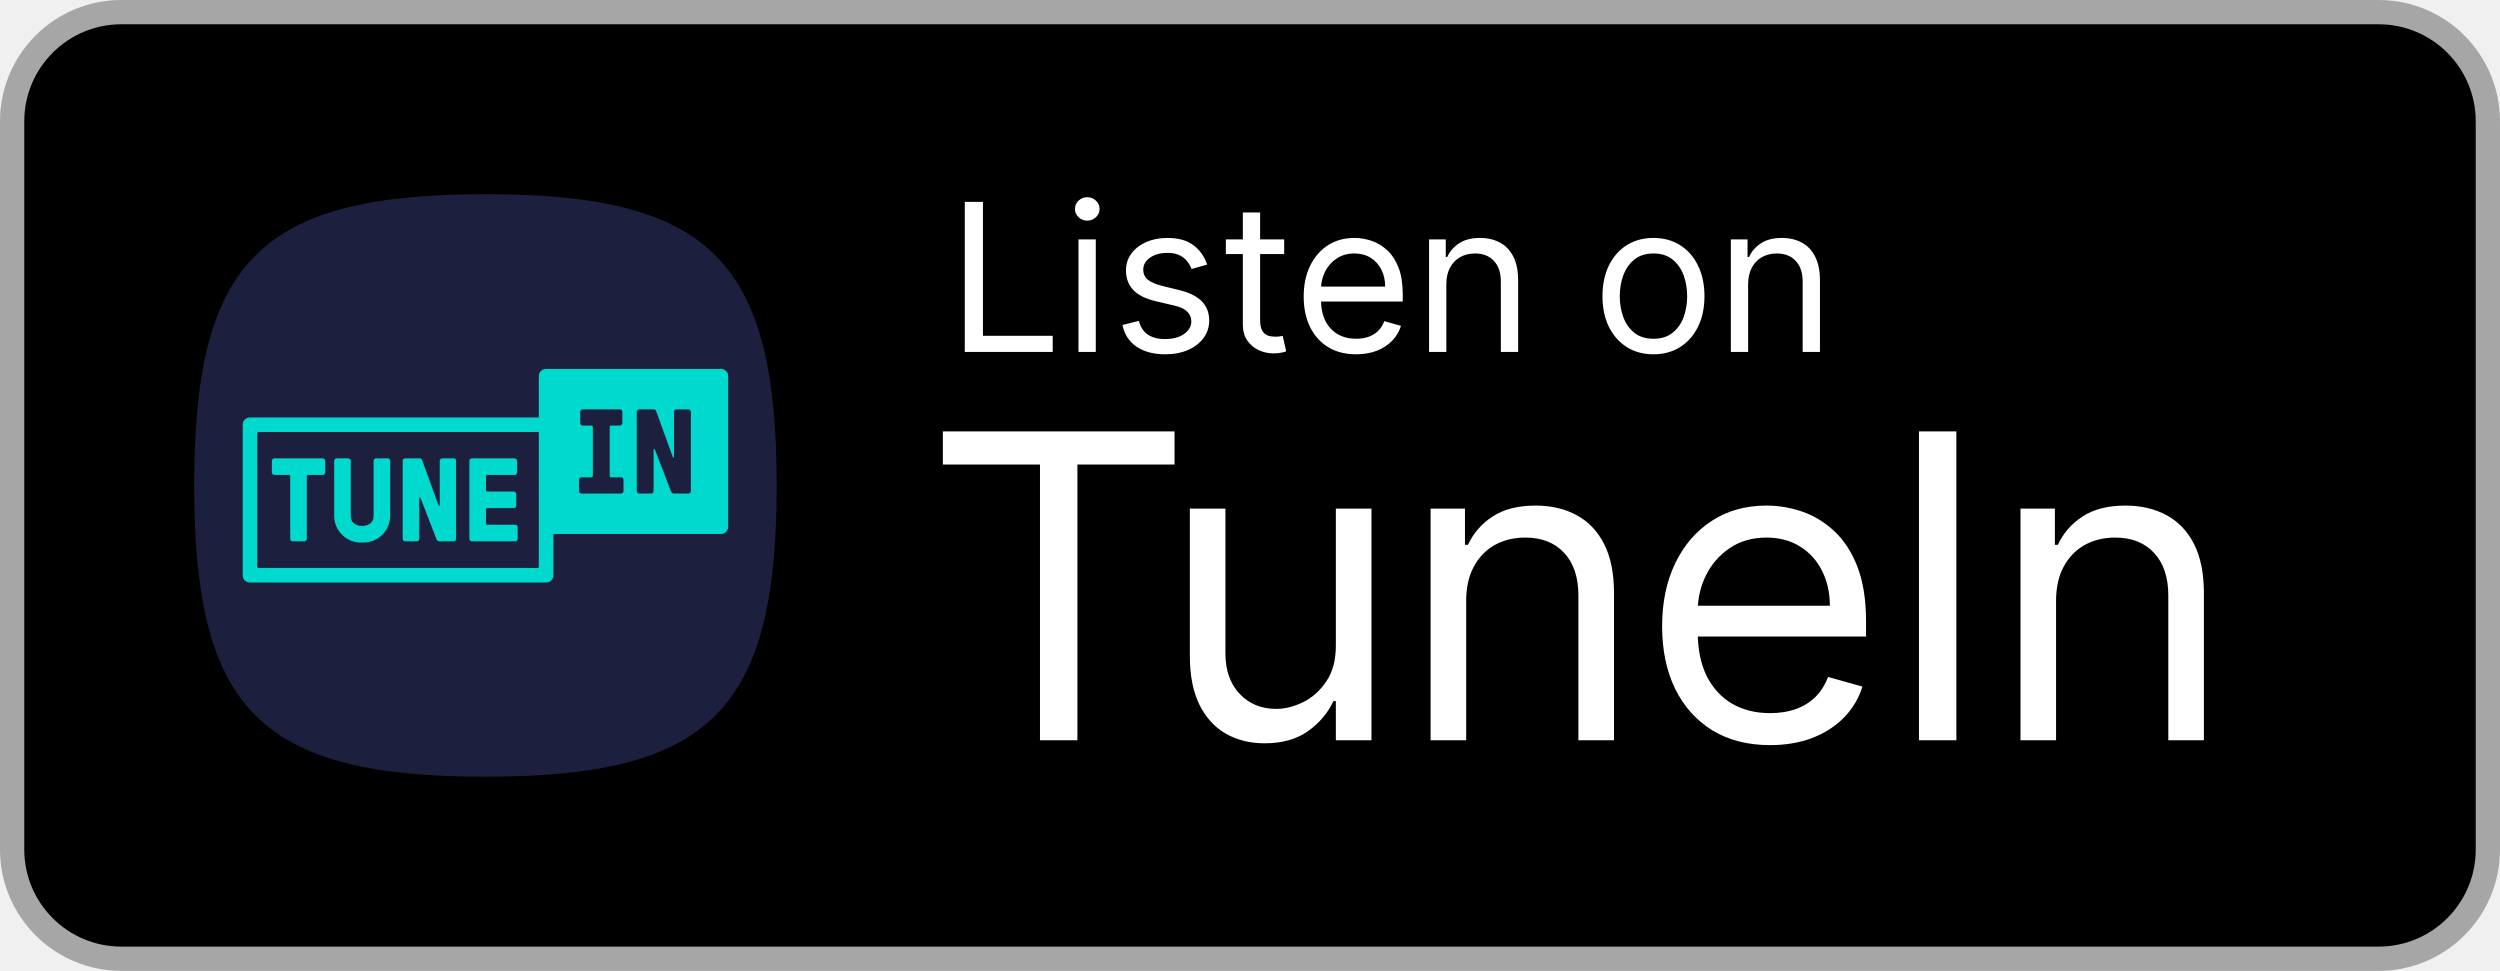
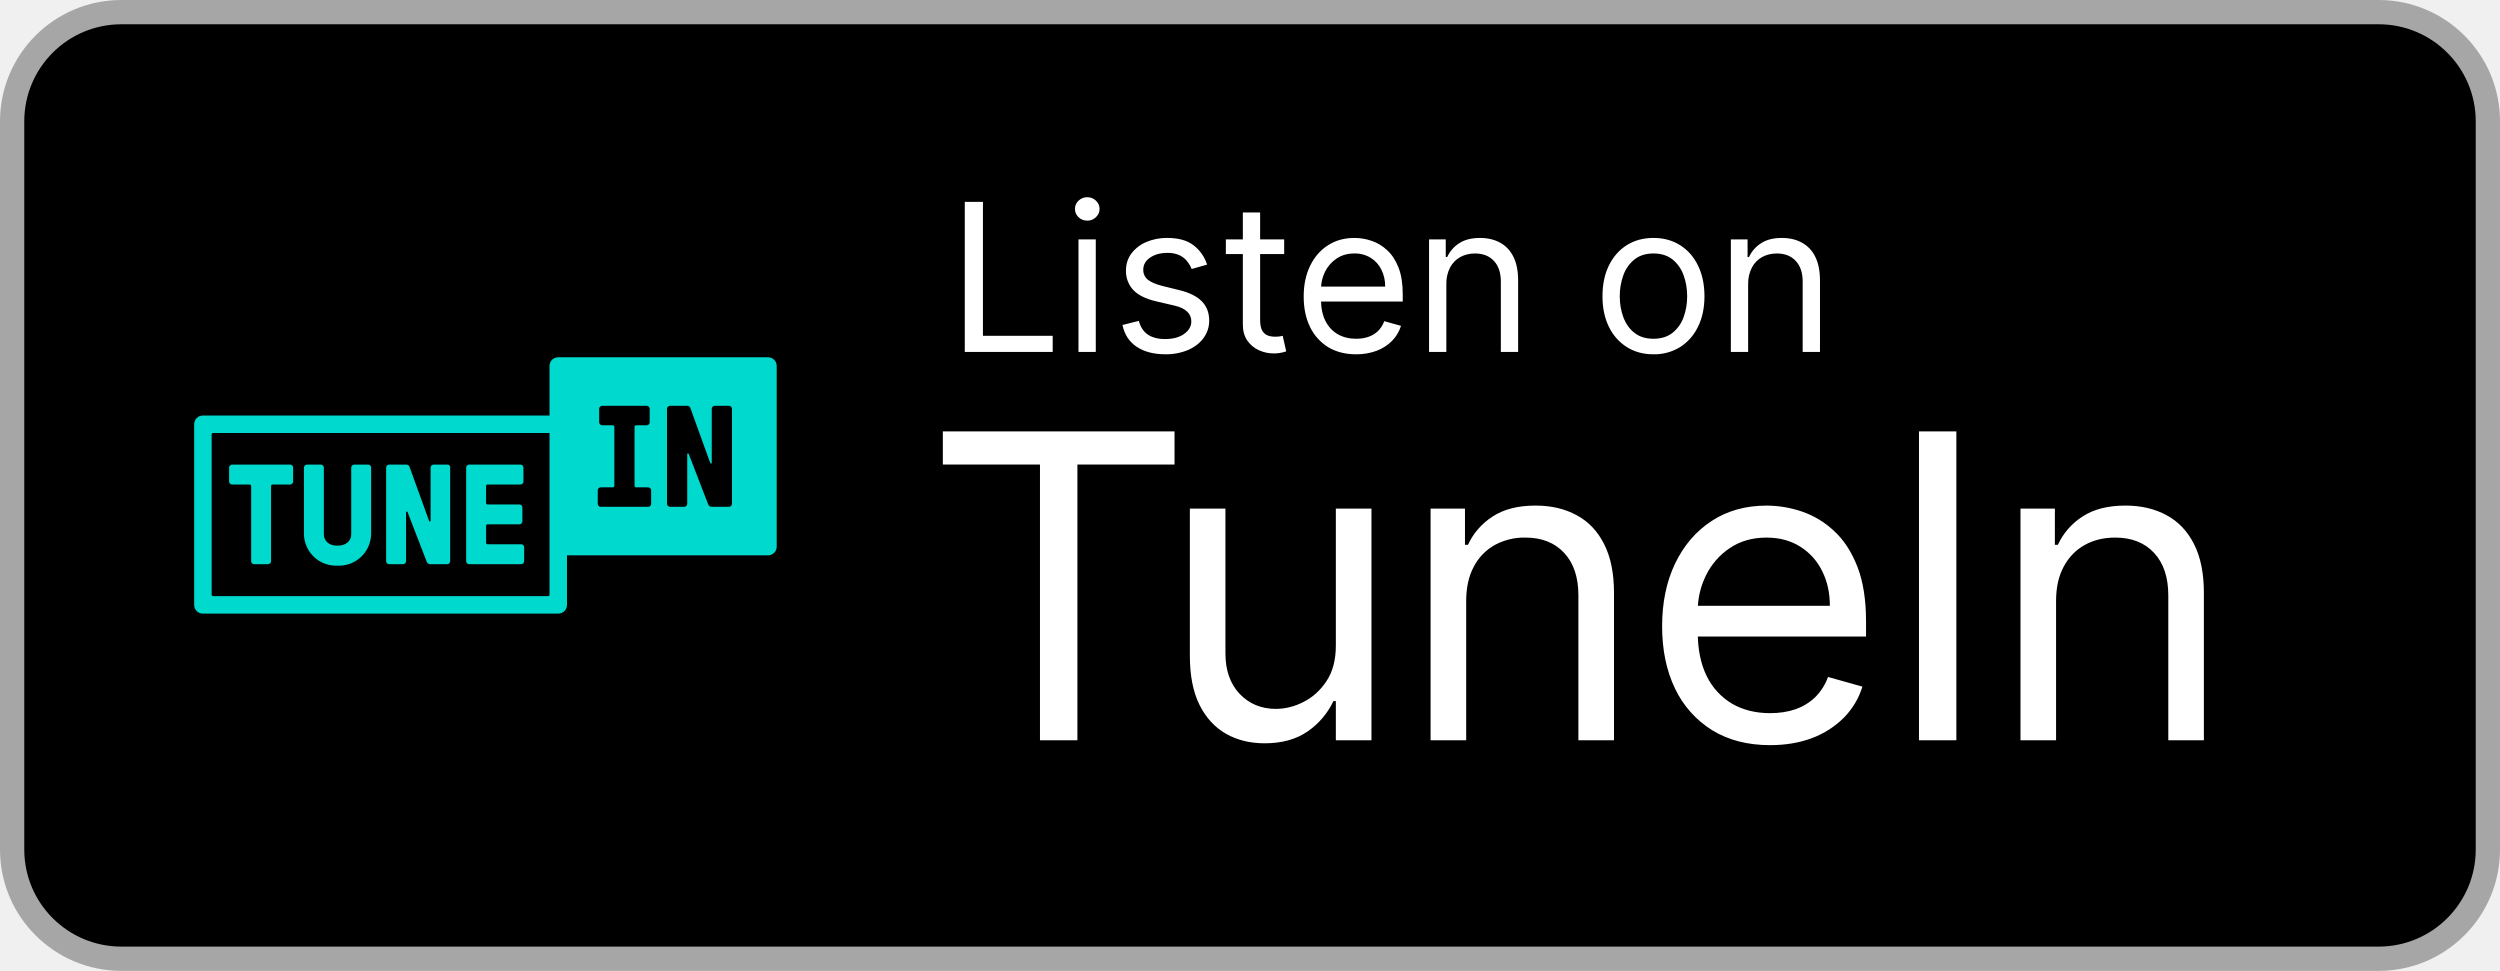
- <svg xmlns="http://www.w3.org/2000/svg" width="103" height="40" viewBox="0 0 103 40" fill="none">
-   <rect x="0.5" y="0.5" width="102" height="39" rx="4.5" fill="black" />
-   <g clip-path="url(#clip0_101_7982)">
-     <path d="M10.525 29.475C8.683 27.634 8 24.634 8 20C8 15.366 8.683 12.366 10.525 10.525C12.366 8.683 15.366 8 20 8C24.634 8 27.634 8.683 29.475 10.525C31.317 12.366 32 15.366 32 20C32 24.634 31.317 27.634 29.475 29.475C27.634 31.317 24.634 32 20 32C15.366 32 12.366 31.317 10.525 29.475Z" fill="#1C1F3E" />
-     <path d="M13.398 18.982V19.47C13.396 19.496 13.385 19.52 13.367 19.538C13.349 19.556 13.325 19.566 13.3 19.568H12.689C12.677 19.569 12.665 19.574 12.656 19.583C12.647 19.592 12.641 19.604 12.64 19.617V22.206C12.639 22.231 12.628 22.255 12.61 22.273C12.592 22.291 12.568 22.302 12.543 22.304H12.054C12.029 22.302 12.005 22.291 11.987 22.273C11.969 22.255 11.958 22.231 11.957 22.206V19.617C11.956 19.604 11.95 19.592 11.941 19.583C11.932 19.574 11.92 19.569 11.908 19.568H11.297C11.272 19.566 11.248 19.555 11.23 19.538C11.212 19.52 11.201 19.496 11.199 19.47V18.982C11.201 18.957 11.212 18.933 11.23 18.915C11.248 18.897 11.272 18.886 11.297 18.884H13.3C13.325 18.886 13.349 18.897 13.367 18.915C13.385 18.933 13.396 18.957 13.398 18.982V18.982ZM15.979 18.884H15.49C15.465 18.886 15.441 18.897 15.423 18.915C15.405 18.933 15.394 18.957 15.392 18.982V21.278C15.392 21.498 15.221 21.669 14.916 21.669C14.623 21.669 14.452 21.498 14.452 21.278V18.982C14.45 18.957 14.439 18.933 14.421 18.915C14.403 18.897 14.38 18.886 14.354 18.884H13.866C13.841 18.886 13.817 18.897 13.799 18.915C13.781 18.933 13.77 18.957 13.768 18.982V21.278C13.772 21.424 13.804 21.568 13.864 21.702C13.924 21.836 14.01 21.956 14.117 22.056C14.223 22.156 14.349 22.234 14.486 22.285C14.624 22.336 14.77 22.359 14.916 22.352C15.063 22.36 15.21 22.338 15.349 22.287C15.487 22.237 15.614 22.16 15.722 22.059C15.83 21.959 15.917 21.838 15.978 21.704C16.039 21.57 16.072 21.425 16.076 21.278V18.982C16.074 18.957 16.064 18.933 16.046 18.915C16.028 18.897 16.004 18.886 15.978 18.884H15.979ZM18.704 18.884H18.215C18.19 18.886 18.166 18.897 18.148 18.915C18.13 18.933 18.119 18.957 18.117 18.982V20.814C18.117 20.819 18.115 20.825 18.111 20.829C18.108 20.834 18.103 20.837 18.098 20.838C18.092 20.84 18.086 20.839 18.081 20.837C18.076 20.835 18.071 20.831 18.069 20.826L17.397 18.97C17.39 18.943 17.375 18.919 17.352 18.904C17.329 18.888 17.302 18.881 17.275 18.884H16.688C16.663 18.886 16.639 18.897 16.621 18.915C16.603 18.933 16.593 18.957 16.591 18.982V22.206C16.593 22.231 16.603 22.255 16.621 22.273C16.639 22.291 16.663 22.302 16.688 22.304H17.177C17.202 22.302 17.226 22.291 17.244 22.273C17.262 22.255 17.273 22.231 17.275 22.206V20.521C17.275 20.515 17.277 20.509 17.28 20.505C17.284 20.501 17.289 20.498 17.294 20.496C17.3 20.495 17.306 20.495 17.311 20.497C17.316 20.5 17.321 20.503 17.323 20.509L17.983 22.218C17.993 22.245 18.011 22.268 18.035 22.284C18.06 22.299 18.089 22.306 18.117 22.304H18.691C18.717 22.302 18.741 22.291 18.759 22.273C18.776 22.255 18.787 22.231 18.789 22.206V18.982C18.791 18.97 18.79 18.957 18.786 18.946C18.782 18.934 18.776 18.923 18.768 18.914C18.76 18.904 18.75 18.897 18.739 18.892C18.728 18.887 18.716 18.884 18.703 18.884H18.704ZM21.231 21.62H20.071C20.059 21.619 20.047 21.613 20.038 21.605C20.029 21.596 20.023 21.584 20.023 21.571V20.985C20.023 20.972 20.029 20.96 20.038 20.951C20.047 20.942 20.059 20.937 20.071 20.936H21.171C21.196 20.934 21.22 20.923 21.238 20.905C21.256 20.887 21.267 20.864 21.268 20.838V20.35C21.267 20.324 21.256 20.3 21.238 20.283C21.22 20.265 21.196 20.254 21.171 20.252H20.071C20.059 20.251 20.047 20.246 20.038 20.237C20.029 20.228 20.023 20.216 20.022 20.203V19.617C20.023 19.604 20.029 19.592 20.038 19.583C20.047 19.574 20.059 19.569 20.071 19.568H21.207C21.232 19.566 21.256 19.555 21.274 19.538C21.292 19.52 21.303 19.496 21.305 19.47V18.982C21.303 18.957 21.292 18.933 21.274 18.915C21.256 18.897 21.232 18.886 21.207 18.884H19.436C19.411 18.886 19.387 18.897 19.369 18.915C19.351 18.933 19.34 18.957 19.338 18.982V22.206C19.34 22.231 19.351 22.255 19.369 22.273C19.387 22.291 19.411 22.302 19.436 22.304H21.231C21.257 22.302 21.28 22.291 21.298 22.273C21.316 22.255 21.327 22.231 21.329 22.206V21.718C21.327 21.692 21.316 21.668 21.299 21.65C21.281 21.632 21.257 21.622 21.231 21.62V21.62ZM29.7 15.2H22.5C22.46 15.199 22.421 15.206 22.384 15.221C22.348 15.236 22.314 15.258 22.286 15.286C22.258 15.314 22.236 15.347 22.221 15.384C22.207 15.421 22.199 15.46 22.2 15.5V17.2H10.3C10.261 17.199 10.221 17.206 10.184 17.221C10.148 17.236 10.114 17.258 10.086 17.286C10.058 17.314 10.036 17.347 10.021 17.384C10.007 17.421 9.999 17.46 10 17.5V23.7C9.999 23.739 10.007 23.779 10.021 23.815C10.036 23.852 10.058 23.886 10.086 23.913C10.114 23.942 10.148 23.964 10.184 23.978C10.221 23.993 10.261 24 10.3 24H22.5C22.54 24 22.579 23.993 22.616 23.978C22.652 23.964 22.686 23.942 22.714 23.913C22.742 23.886 22.764 23.852 22.779 23.815C22.794 23.779 22.801 23.739 22.8 23.7V22H29.7C29.74 22 29.779 21.993 29.816 21.978C29.852 21.964 29.886 21.942 29.914 21.913C29.942 21.886 29.964 21.852 29.979 21.815C29.994 21.779 30.001 21.739 30 21.7V15.5C30.001 15.46 29.994 15.421 29.979 15.384C29.964 15.347 29.942 15.314 29.914 15.286C29.886 15.258 29.852 15.236 29.816 15.221C29.779 15.206 29.74 15.199 29.7 15.2ZM22.2 23.35C22.201 23.356 22.199 23.363 22.197 23.369C22.195 23.376 22.191 23.381 22.186 23.386C22.182 23.391 22.176 23.394 22.17 23.397C22.163 23.399 22.157 23.4 22.15 23.4H10.65C10.643 23.4 10.637 23.399 10.63 23.397C10.624 23.394 10.618 23.391 10.614 23.386C10.609 23.381 10.605 23.376 10.603 23.369C10.601 23.363 10.6 23.356 10.6 23.35V17.85C10.6 17.843 10.601 17.836 10.603 17.83C10.605 17.824 10.609 17.818 10.614 17.814C10.618 17.809 10.624 17.805 10.63 17.803C10.637 17.8 10.643 17.799 10.65 17.8H22.2V23.35ZM25.689 20.235C25.688 20.261 25.677 20.285 25.658 20.303C25.64 20.321 25.616 20.332 25.59 20.334H23.955C23.929 20.332 23.905 20.321 23.887 20.303C23.869 20.285 23.858 20.261 23.856 20.235V19.764C23.858 19.738 23.869 19.714 23.887 19.696C23.905 19.678 23.929 19.667 23.955 19.665H24.376C24.389 19.664 24.401 19.659 24.41 19.649C24.419 19.64 24.425 19.628 24.426 19.615V17.584C24.425 17.571 24.419 17.559 24.41 17.55C24.401 17.541 24.389 17.535 24.376 17.535H24.005C23.979 17.533 23.955 17.522 23.936 17.503C23.918 17.485 23.907 17.461 23.905 17.435V16.965C23.907 16.939 23.918 16.915 23.936 16.897C23.955 16.878 23.979 16.867 24.005 16.866H25.541C25.566 16.867 25.59 16.878 25.609 16.897C25.627 16.915 25.638 16.939 25.64 16.965V17.436C25.638 17.461 25.627 17.485 25.609 17.504C25.59 17.522 25.566 17.533 25.541 17.535H25.169C25.156 17.535 25.144 17.541 25.135 17.55C25.126 17.559 25.12 17.571 25.119 17.584V19.616C25.12 19.628 25.126 19.64 25.135 19.65C25.144 19.659 25.156 19.664 25.169 19.665H25.59C25.616 19.667 25.64 19.678 25.658 19.696C25.676 19.714 25.687 19.738 25.689 19.764L25.689 20.235ZM28.464 20.235C28.462 20.261 28.451 20.285 28.433 20.303C28.415 20.321 28.391 20.332 28.365 20.334H27.783C27.754 20.337 27.724 20.33 27.7 20.314C27.675 20.298 27.656 20.275 27.646 20.247L26.978 18.513C26.975 18.508 26.97 18.504 26.965 18.502C26.96 18.5 26.954 18.499 26.948 18.501C26.943 18.502 26.938 18.505 26.934 18.51C26.93 18.514 26.928 18.52 26.928 18.525V20.235C26.926 20.261 26.915 20.285 26.897 20.303C26.879 20.321 26.855 20.332 26.829 20.334H26.334C26.308 20.332 26.284 20.321 26.265 20.303C26.247 20.285 26.236 20.261 26.234 20.235V16.965C26.236 16.939 26.247 16.915 26.265 16.897C26.284 16.878 26.308 16.867 26.334 16.866H26.916C26.943 16.862 26.971 16.869 26.994 16.885C27.017 16.901 27.033 16.925 27.04 16.952L27.721 18.835C27.724 18.84 27.728 18.844 27.733 18.846C27.739 18.849 27.745 18.849 27.75 18.848C27.756 18.846 27.761 18.843 27.764 18.838C27.768 18.834 27.77 18.828 27.77 18.823V16.965C27.772 16.939 27.783 16.915 27.801 16.897C27.82 16.878 27.844 16.867 27.869 16.866H28.365C28.391 16.867 28.415 16.878 28.433 16.897C28.451 16.915 28.462 16.939 28.464 16.965V20.235Z" fill="#00D9CD" />
+ <svg xmlns="http://www.w3.org/2000/svg" width="103" height="40" fill="none" viewBox="0 0 103 40">
+   <rect width="102" height="39" x=".5" y=".5" fill="#000" rx="4.5" />
+   <rect width="102" height="39" x=".5" y=".5" stroke="#A6A6A6" rx="4.5" />
+   <g clip-path="url(#a)">
+     <path fill="#00D9CD" d="M12.077 19.259v.586a.126.126 0 0 1-.117.117h-.733a.063.063 0 0 0-.059.059v3.106a.125.125 0 0 1-.117.118h-.586a.126.126 0 0 1-.117-.118v-3.106a.063.063 0 0 0-.059-.059h-.732a.126.126 0 0 1-.118-.117v-.586a.126.126 0 0 1 .118-.118h2.403a.126.126 0 0 1 .117.118Zm3.097-.118h-.586a.126.126 0 0 0-.117.118v2.755c0 .264-.205.469-.572.469-.351 0-.557-.206-.557-.47V19.26a.126.126 0 0 0-.117-.118h-.586a.126.126 0 0 0-.117.118v2.755a1.322 1.322 0 0 0 1.377 1.29 1.327 1.327 0 0 0 1.392-1.29V19.26a.125.125 0 0 0-.117-.118Zm3.27 0h-.586a.126.126 0 0 0-.117.118v2.198a.032.032 0 0 1-.024.029.031.031 0 0 1-.035-.015l-.806-2.227a.134.134 0 0 0-.146-.102h-.704a.125.125 0 0 0-.117.117v3.869a.126.126 0 0 0 .117.117h.586a.126.126 0 0 0 .118-.117v-2.023c0-.007.002-.013.006-.019a.032.032 0 0 1 .052.004l.792 2.052a.155.155 0 0 0 .16.103h.69a.126.126 0 0 0 .117-.118V19.26a.104.104 0 0 0-.103-.118Zm3.034 3.283h-1.392a.063.063 0 0 1-.059-.059v-.703a.063.063 0 0 1 .059-.059h1.319a.126.126 0 0 0 .117-.117V20.9a.125.125 0 0 0-.117-.117h-1.32a.063.063 0 0 1-.059-.059v-.703a.063.063 0 0 1 .06-.059h1.362a.127.127 0 0 0 .118-.117v-.586a.125.125 0 0 0-.118-.118h-2.125a.126.126 0 0 0-.117.118v3.868a.126.126 0 0 0 .117.118h2.154a.126.126 0 0 0 .118-.118v-.586a.126.126 0 0 0-.117-.117ZM31.64 14.72H23a.355.355 0 0 0-.36.36v2.04H8.36a.355.355 0 0 0-.36.36v7.44a.354.354 0 0 0 .36.36H23a.355.355 0 0 0 .36-.36v-2.04h8.28a.354.354 0 0 0 .36-.36v-7.44a.353.353 0 0 0-.36-.36Zm-9 9.78a.057.057 0 0 1-.037.056.057.057 0 0 1-.023.004H8.78a.057.057 0 0 1-.056-.037.057.057 0 0 1-.004-.023v-6.6a.057.057 0 0 1 .06-.06h13.86v6.66Zm4.187-3.738a.128.128 0 0 1-.119.119h-1.962a.128.128 0 0 1-.119-.119v-.565a.127.127 0 0 1 .119-.119h.505a.064.064 0 0 0 .06-.06v-2.437a.063.063 0 0 0-.06-.06h-.446a.128.128 0 0 1-.119-.118v-.565a.128.128 0 0 1 .12-.119h1.843a.128.128 0 0 1 .118.119v.565a.128.128 0 0 1-.118.119h-.446a.063.063 0 0 0-.041.018.063.063 0 0 0-.019.041v2.438a.064.064 0 0 0 .06.06h.505a.128.128 0 0 1 .119.118v.565Zm3.33 0a.128.128 0 0 1-.12.119h-.698a.157.157 0 0 1-.163-.104l-.803-2.081a.032.032 0 0 0-.035-.015.032.032 0 0 0-.024.03v2.051a.128.128 0 0 1-.12.119H27.6a.128.128 0 0 1-.119-.119v-3.924a.128.128 0 0 1 .119-.119h.699a.136.136 0 0 1 .148.104l.818 2.26a.032.032 0 0 0 .035.014.032.032 0 0 0 .024-.03v-2.229a.127.127 0 0 1 .12-.119h.594a.128.128 0 0 1 .119.119v3.924Z" />
  </g>
-   <path d="M39.749 14.5V8.318H40.497V13.836H43.371V14.5H39.749ZM44.433 14.5V9.864H45.146V14.5H44.433ZM44.795 9.091C44.657 9.091 44.537 9.044 44.436 8.949C44.338 8.854 44.288 8.741 44.288 8.608C44.288 8.475 44.338 8.361 44.436 8.267C44.537 8.172 44.657 8.125 44.795 8.125C44.934 8.125 45.053 8.172 45.152 8.267C45.252 8.361 45.303 8.475 45.303 8.608C45.303 8.741 45.252 8.854 45.152 8.949C45.053 9.044 44.934 9.091 44.795 9.091ZM49.734 10.902L49.094 11.083C49.054 10.976 48.995 10.873 48.916 10.772C48.84 10.67 48.735 10.585 48.602 10.519C48.47 10.452 48.3 10.419 48.092 10.419C47.809 10.419 47.572 10.484 47.383 10.615C47.196 10.744 47.102 10.908 47.102 11.107C47.102 11.284 47.167 11.424 47.295 11.527C47.424 11.629 47.626 11.715 47.899 11.783L48.587 11.952C49.002 12.053 49.311 12.207 49.514 12.414C49.717 12.62 49.819 12.884 49.819 13.208C49.819 13.474 49.742 13.711 49.59 13.921C49.439 14.13 49.227 14.295 48.956 14.415C48.684 14.536 48.368 14.597 48.008 14.597C47.535 14.597 47.144 14.494 46.834 14.289C46.524 14.084 46.328 13.784 46.245 13.389L46.921 13.22C46.986 13.47 47.107 13.657 47.286 13.782C47.468 13.906 47.704 13.969 47.996 13.969C48.328 13.969 48.591 13.898 48.787 13.758C48.984 13.615 49.082 13.444 49.082 13.244C49.082 13.083 49.026 12.948 48.913 12.84C48.801 12.729 48.628 12.647 48.394 12.592L47.621 12.411C47.197 12.311 46.885 12.155 46.686 11.943C46.489 11.73 46.39 11.463 46.39 11.143C46.39 10.882 46.463 10.65 46.61 10.449C46.759 10.248 46.962 10.09 47.217 9.975C47.475 9.861 47.766 9.803 48.092 9.803C48.551 9.803 48.911 9.904 49.173 10.105C49.437 10.306 49.624 10.572 49.734 10.902ZM52.908 9.864V10.467H50.505V9.864H52.908ZM51.205 8.753H51.917V13.172C51.917 13.373 51.947 13.524 52.005 13.625C52.065 13.723 52.142 13.79 52.234 13.824C52.329 13.856 52.429 13.872 52.533 13.872C52.612 13.872 52.676 13.868 52.727 13.86C52.777 13.85 52.817 13.842 52.847 13.836L52.992 14.476C52.944 14.494 52.876 14.512 52.79 14.53C52.703 14.55 52.594 14.56 52.461 14.56C52.26 14.56 52.062 14.517 51.869 14.431C51.678 14.344 51.519 14.212 51.392 14.035C51.267 13.858 51.205 13.635 51.205 13.365V8.753ZM55.873 14.597C55.426 14.597 55.041 14.498 54.717 14.301C54.395 14.102 54.147 13.824 53.972 13.468C53.798 13.11 53.712 12.693 53.712 12.218C53.712 11.743 53.798 11.325 53.972 10.962C54.147 10.598 54.39 10.314 54.702 10.111C55.016 9.906 55.382 9.803 55.801 9.803C56.042 9.803 56.281 9.844 56.516 9.924C56.752 10.005 56.966 10.135 57.159 10.316C57.352 10.495 57.506 10.733 57.621 11.029C57.736 11.325 57.793 11.689 57.793 12.121V12.423H54.219V11.807H57.069C57.069 11.546 57.016 11.312 56.912 11.107C56.809 10.902 56.662 10.74 56.471 10.621C56.282 10.502 56.058 10.443 55.801 10.443C55.517 10.443 55.272 10.514 55.064 10.655C54.859 10.793 54.701 10.974 54.59 11.198C54.48 11.421 54.424 11.661 54.424 11.916V12.327C54.424 12.677 54.485 12.974 54.605 13.217C54.728 13.459 54.898 13.643 55.116 13.77C55.333 13.894 55.586 13.957 55.873 13.957C56.06 13.957 56.229 13.931 56.38 13.878C56.533 13.824 56.665 13.743 56.776 13.637C56.886 13.528 56.972 13.393 57.032 13.232L57.721 13.425C57.648 13.659 57.526 13.864 57.355 14.041C57.184 14.216 56.973 14.353 56.721 14.452C56.47 14.548 56.187 14.597 55.873 14.597ZM59.589 11.711V14.5H58.877V9.864H59.565V10.588H59.625C59.734 10.353 59.899 10.164 60.12 10.021C60.342 9.876 60.627 9.803 60.977 9.803C61.291 9.803 61.566 9.868 61.801 9.996C62.037 10.123 62.22 10.316 62.351 10.576C62.482 10.834 62.547 11.16 62.547 11.554V14.5H61.835V11.602C61.835 11.238 61.74 10.954 61.551 10.751C61.362 10.546 61.102 10.443 60.772 10.443C60.545 10.443 60.342 10.492 60.163 10.591C59.985 10.69 59.846 10.834 59.743 11.023C59.64 11.212 59.589 11.441 59.589 11.711ZM68.123 14.597C67.704 14.597 67.337 14.497 67.021 14.298C66.707 14.098 66.462 13.82 66.285 13.462C66.11 13.104 66.022 12.685 66.022 12.206C66.022 11.723 66.11 11.301 66.285 10.941C66.462 10.581 66.707 10.301 67.021 10.102C67.337 9.903 67.704 9.803 68.123 9.803C68.541 9.803 68.908 9.903 69.222 10.102C69.538 10.301 69.783 10.581 69.958 10.941C70.135 11.301 70.224 11.723 70.224 12.206C70.224 12.685 70.135 13.104 69.958 13.462C69.783 13.82 69.538 14.098 69.222 14.298C68.908 14.497 68.541 14.597 68.123 14.597ZM68.123 13.957C68.441 13.957 68.703 13.875 68.908 13.712C69.113 13.549 69.265 13.335 69.364 13.069C69.462 12.804 69.511 12.516 69.511 12.206C69.511 11.896 69.462 11.607 69.364 11.34C69.265 11.072 69.113 10.856 68.908 10.691C68.703 10.526 68.441 10.443 68.123 10.443C67.805 10.443 67.543 10.526 67.338 10.691C67.133 10.856 66.981 11.072 66.882 11.34C66.784 11.607 66.734 11.896 66.734 12.206C66.734 12.516 66.784 12.804 66.882 13.069C66.981 13.335 67.133 13.549 67.338 13.712C67.543 13.875 67.805 13.957 68.123 13.957ZM72.023 11.711V14.5H71.311V9.864H71.999V10.588H72.06C72.168 10.353 72.333 10.164 72.555 10.021C72.776 9.876 73.062 9.803 73.412 9.803C73.726 9.803 74.001 9.868 74.236 9.996C74.472 10.123 74.655 10.316 74.785 10.576C74.916 10.834 74.982 11.16 74.982 11.554V14.5H74.269V11.602C74.269 11.238 74.175 10.954 73.986 10.751C73.796 10.546 73.537 10.443 73.207 10.443C72.979 10.443 72.776 10.492 72.597 10.591C72.42 10.69 72.28 10.834 72.177 11.023C72.075 11.212 72.023 11.441 72.023 11.711Z" fill="white" />
-   <path d="M38.845 19.14V17.773H48.391V19.14H44.389V30.5H42.847V19.14H38.845ZM55.037 26.597V20.954H56.504V30.5H55.037V28.884H54.938C54.714 29.369 54.366 29.781 53.894 30.121C53.421 30.456 52.825 30.624 52.104 30.624C51.507 30.624 50.977 30.494 50.513 30.233C50.049 29.968 49.684 29.57 49.419 29.04C49.154 28.505 49.022 27.832 49.022 27.02V20.954H50.488V26.921C50.488 27.616 50.683 28.172 51.072 28.586C51.466 29 51.967 29.207 52.576 29.207C52.941 29.207 53.312 29.114 53.689 28.928C54.07 28.741 54.389 28.455 54.646 28.07C54.907 27.685 55.037 27.194 55.037 26.597ZM60.407 24.758V30.5H58.94V20.954H60.357V22.446H60.481C60.705 21.961 61.045 21.572 61.5 21.278C61.956 20.979 62.544 20.83 63.265 20.83C63.912 20.83 64.477 20.963 64.962 21.228C65.447 21.489 65.824 21.887 66.093 22.421C66.362 22.951 66.497 23.623 66.497 24.435V30.5H65.03V24.534C65.03 23.784 64.835 23.2 64.446 22.782C64.057 22.359 63.522 22.148 62.843 22.148C62.374 22.148 61.956 22.249 61.587 22.452C61.223 22.655 60.935 22.951 60.724 23.341C60.512 23.73 60.407 24.203 60.407 24.758ZM72.929 30.699C72.009 30.699 71.216 30.496 70.549 30.09C69.886 29.68 69.374 29.108 69.014 28.375C68.657 27.637 68.479 26.78 68.479 25.802C68.479 24.824 68.657 23.962 69.014 23.217C69.374 22.467 69.876 21.883 70.518 21.464C71.164 21.041 71.918 20.83 72.78 20.83C73.277 20.83 73.768 20.913 74.253 21.079C74.737 21.245 75.179 21.514 75.576 21.887C75.974 22.255 76.291 22.744 76.527 23.353C76.763 23.962 76.881 24.712 76.881 25.603V26.224H69.523V24.957H75.39C75.39 24.418 75.282 23.938 75.067 23.515C74.855 23.092 74.553 22.759 74.159 22.514C73.77 22.27 73.31 22.148 72.78 22.148C72.196 22.148 71.69 22.293 71.263 22.583C70.841 22.869 70.516 23.241 70.288 23.701C70.06 24.161 69.946 24.654 69.946 25.18V26.026C69.946 26.746 70.07 27.358 70.319 27.859C70.572 28.356 70.922 28.735 71.369 28.996C71.817 29.253 72.337 29.381 72.929 29.381C73.314 29.381 73.662 29.328 73.973 29.22C74.288 29.108 74.559 28.942 74.787 28.723C75.015 28.499 75.191 28.221 75.315 27.89L76.732 28.288C76.583 28.768 76.332 29.191 75.98 29.555C75.628 29.916 75.193 30.198 74.675 30.401C74.157 30.599 73.575 30.699 72.929 30.699ZM80.602 17.773V30.5H79.061V17.773H80.602ZM84.71 24.758V30.5H83.244V20.954H84.661V22.446H84.785C85.009 21.961 85.348 21.572 85.804 21.278C86.26 20.979 86.848 20.83 87.569 20.83C88.215 20.83 88.781 20.963 89.266 21.228C89.75 21.489 90.127 21.887 90.397 22.421C90.666 22.951 90.8 23.623 90.8 24.435V30.5H89.334V24.534C89.334 23.784 89.139 23.2 88.75 22.782C88.36 22.359 87.826 22.148 87.146 22.148C86.678 22.148 86.26 22.249 85.891 22.452C85.526 22.655 85.239 22.951 85.027 23.341C84.816 23.73 84.71 24.203 84.71 24.758Z" fill="white" />
-   <rect x="0.5" y="0.5" width="102" height="39" rx="4.5" stroke="#A6A6A6" />
+   <path fill="#fff" d="M39.749 14.5V8.318h.748v5.518h2.874v.664h-3.622Zm4.684 0V9.864h.713V14.5h-.713Zm.362-5.41a.506.506 0 0 1-.359-.141.456.456 0 0 1-.148-.341c0-.133.05-.247.148-.341.1-.095.22-.142.36-.142.138 0 .257.047.356.142.1.094.15.208.15.341 0 .133-.05.246-.15.341a.496.496 0 0 1-.357.142Zm4.94 1.812-.64.181c-.04-.107-.1-.21-.179-.31a.865.865 0 0 0-.313-.254 1.14 1.14 0 0 0-.51-.1c-.284 0-.52.065-.71.196-.187.129-.28.293-.28.492a.51.51 0 0 0 .192.42c.13.102.33.188.604.256l.688.17c.415.1.724.254.927.461.203.206.305.47.305.794 0 .266-.077.503-.23.713-.15.209-.362.374-.633.495a2.33 2.33 0 0 1-.948.18c-.473 0-.864-.102-1.174-.307-.31-.205-.506-.505-.589-.9l.676-.169c.065.25.186.437.365.562.182.124.418.187.71.187.332 0 .595-.07.79-.211.198-.143.296-.314.296-.514a.54.54 0 0 0-.169-.404c-.112-.11-.285-.193-.519-.248l-.773-.18c-.424-.101-.736-.257-.935-.469a1.133 1.133 0 0 1-.296-.8c0-.261.073-.493.22-.694a1.5 1.5 0 0 1 .607-.474 2.13 2.13 0 0 1 .875-.172c.46 0 .82.1 1.081.302.264.201.45.467.561.797Zm3.173-1.038v.603h-2.403v-.603h2.403Zm-1.703-1.111h.712v4.419c0 .201.03.352.088.453.06.098.137.165.23.199a.92.92 0 0 0 .298.048c.079 0 .143-.004.194-.012l.12-.024.145.64a1.491 1.491 0 0 1-.531.085c-.201 0-.399-.044-.592-.13a1.177 1.177 0 0 1-.477-.396c-.125-.177-.187-.4-.187-.67V8.753Zm4.668 5.844c-.447 0-.832-.099-1.156-.296a1.99 1.99 0 0 1-.745-.833c-.174-.358-.26-.775-.26-1.25s.086-.893.26-1.256c.175-.364.418-.648.73-.85.314-.206.68-.309 1.099-.309.241 0 .48.04.715.121.236.08.45.211.643.392.193.18.347.417.462.713.115.296.172.66.172 1.092v.302h-3.574v-.616h2.85a1.52 1.52 0 0 0-.157-.7 1.183 1.183 0 0 0-.441-.486 1.234 1.234 0 0 0-.67-.178c-.284 0-.53.07-.737.212a1.39 1.39 0 0 0-.474.543c-.11.223-.166.463-.166.718v.41c0 .35.06.648.181.891.123.242.293.426.51.553.218.124.47.187.758.187.187 0 .356-.027.507-.079.153-.054.285-.135.396-.241.11-.109.196-.244.256-.405l.689.193a1.526 1.526 0 0 1-.366.616 1.78 1.78 0 0 1-.634.41 2.35 2.35 0 0 1-.848.146Zm3.716-2.886V14.5h-.712V9.864h.688v.724h.06a1.33 1.33 0 0 1 .495-.567c.222-.145.507-.218.858-.218.313 0 .588.065.823.193.236.127.42.32.55.58.13.258.196.584.196.978V14.5h-.712v-2.898c0-.364-.095-.648-.284-.85-.19-.206-.449-.309-.779-.309-.227 0-.43.05-.61.148a1.058 1.058 0 0 0-.42.432 1.43 1.43 0 0 0-.153.688Zm8.534 2.886c-.419 0-.786-.1-1.102-.3a2.018 2.018 0 0 1-.736-.835c-.175-.358-.263-.777-.263-1.256 0-.483.088-.905.263-1.265.177-.36.422-.64.736-.839.316-.2.683-.299 1.102-.299.418 0 .785.1 1.099.3.316.198.561.478.736.838.177.36.266.782.266 1.265 0 .479-.089.898-.266 1.256-.175.358-.42.636-.736.836a2.01 2.01 0 0 1-1.1.299Zm0-.64c.318 0 .58-.082.785-.245a1.44 1.44 0 0 0 .456-.643 2.47 2.47 0 0 0 .147-.863c0-.31-.049-.599-.147-.866a1.46 1.46 0 0 0-.456-.65c-.206-.164-.467-.247-.785-.247s-.58.083-.785.248a1.46 1.46 0 0 0-.456.649 2.487 2.487 0 0 0-.148.866c0 .31.05.598.148.863.099.266.25.48.456.643.205.163.467.245.785.245Zm3.9-2.246V14.5h-.712V9.864H72v.724h.06c.11-.235.274-.424.496-.567.221-.145.507-.218.857-.218.314 0 .589.065.824.193a1.3 1.3 0 0 1 .55.58c.13.258.196.584.196.978V14.5h-.713v-2.898c0-.364-.094-.648-.284-.85-.189-.206-.448-.309-.778-.309-.228 0-.43.05-.61.148a1.059 1.059 0 0 0-.42.432 1.43 1.43 0 0 0-.154.688ZM38.845 19.14v-1.367h9.546v1.367h-4.002V30.5h-1.542V19.14h-4.002Zm16.192 7.457v-5.643h1.467V30.5h-1.467v-1.616h-.1a3.13 3.13 0 0 1-1.043 1.237c-.473.335-1.07.503-1.79.503-.597 0-1.127-.13-1.591-.391-.464-.265-.829-.663-1.094-1.193-.265-.535-.397-1.208-.397-2.02v-6.066h1.466v5.966c0 .696.195 1.252.584 1.666.394.414.895.621 1.504.621a2.49 2.49 0 0 0 1.113-.28c.38-.186.7-.472.957-.857.26-.385.391-.876.391-1.473Zm5.37-1.84V30.5H58.94v-9.546h1.417v1.492h.124a2.726 2.726 0 0 1 1.02-1.168c.455-.299 1.043-.448 1.764-.448.647 0 1.212.133 1.697.398.485.261.862.659 1.13 1.193.27.53.405 1.202.405 2.014V30.5H65.03v-5.966c0-.75-.195-1.334-.584-1.752-.39-.423-.924-.634-1.603-.634a2.56 2.56 0 0 0-1.256.304 2.18 2.18 0 0 0-.864.889c-.21.39-.316.862-.316 1.417ZM72.929 30.7c-.92 0-1.713-.203-2.38-.61a4.087 4.087 0 0 1-1.535-1.714c-.356-.738-.535-1.595-.535-2.573s.178-1.84.535-2.585c.36-.75.862-1.334 1.504-1.753.646-.422 1.4-.634 2.262-.634.497 0 .988.083 1.473.249a3.65 3.65 0 0 1 1.323.808c.398.368.715.857.951 1.466.236.61.354 1.36.354 2.25v.621h-7.358v-1.267h5.867c0-.539-.108-1.02-.323-1.442a2.435 2.435 0 0 0-.908-1c-.389-.245-.849-.367-1.38-.367-.583 0-1.089.145-1.516.435a2.862 2.862 0 0 0-.975 1.118c-.228.46-.342.953-.342 1.48v.845c0 .72.124 1.332.373 1.833a2.69 2.69 0 0 0 1.05 1.137c.448.257.968.385 1.56.385.385 0 .733-.053 1.044-.161.315-.112.586-.278.814-.497a2.26 2.26 0 0 0 .528-.833l1.417.398c-.149.48-.4.903-.752 1.267a3.67 3.67 0 0 1-1.305.846c-.518.198-1.1.298-1.746.298Zm7.673-12.926V30.5h-1.54V17.773h1.54Zm4.108 6.985V30.5h-1.466v-9.546h1.417v1.492h.124a2.726 2.726 0 0 1 1.02-1.168c.455-.299 1.043-.448 1.764-.448.646 0 1.212.133 1.697.398.484.261.861.659 1.13 1.193.27.53.404 1.202.404 2.014V30.5h-1.466v-5.966c0-.75-.195-1.334-.584-1.752-.39-.423-.924-.634-1.604-.634-.468 0-.886.101-1.255.304-.365.203-.653.5-.864.889-.211.39-.317.862-.317 1.417Z" />
  <defs>
-     <clipPath id="clip0_101_7982">
-       <rect width="24" height="24" fill="white" transform="translate(8 8)" />
+     <clipPath id="a">
+       <path fill="#fff" d="M8 8h24v24H8z" />
    </clipPath>
  </defs>
</svg>
